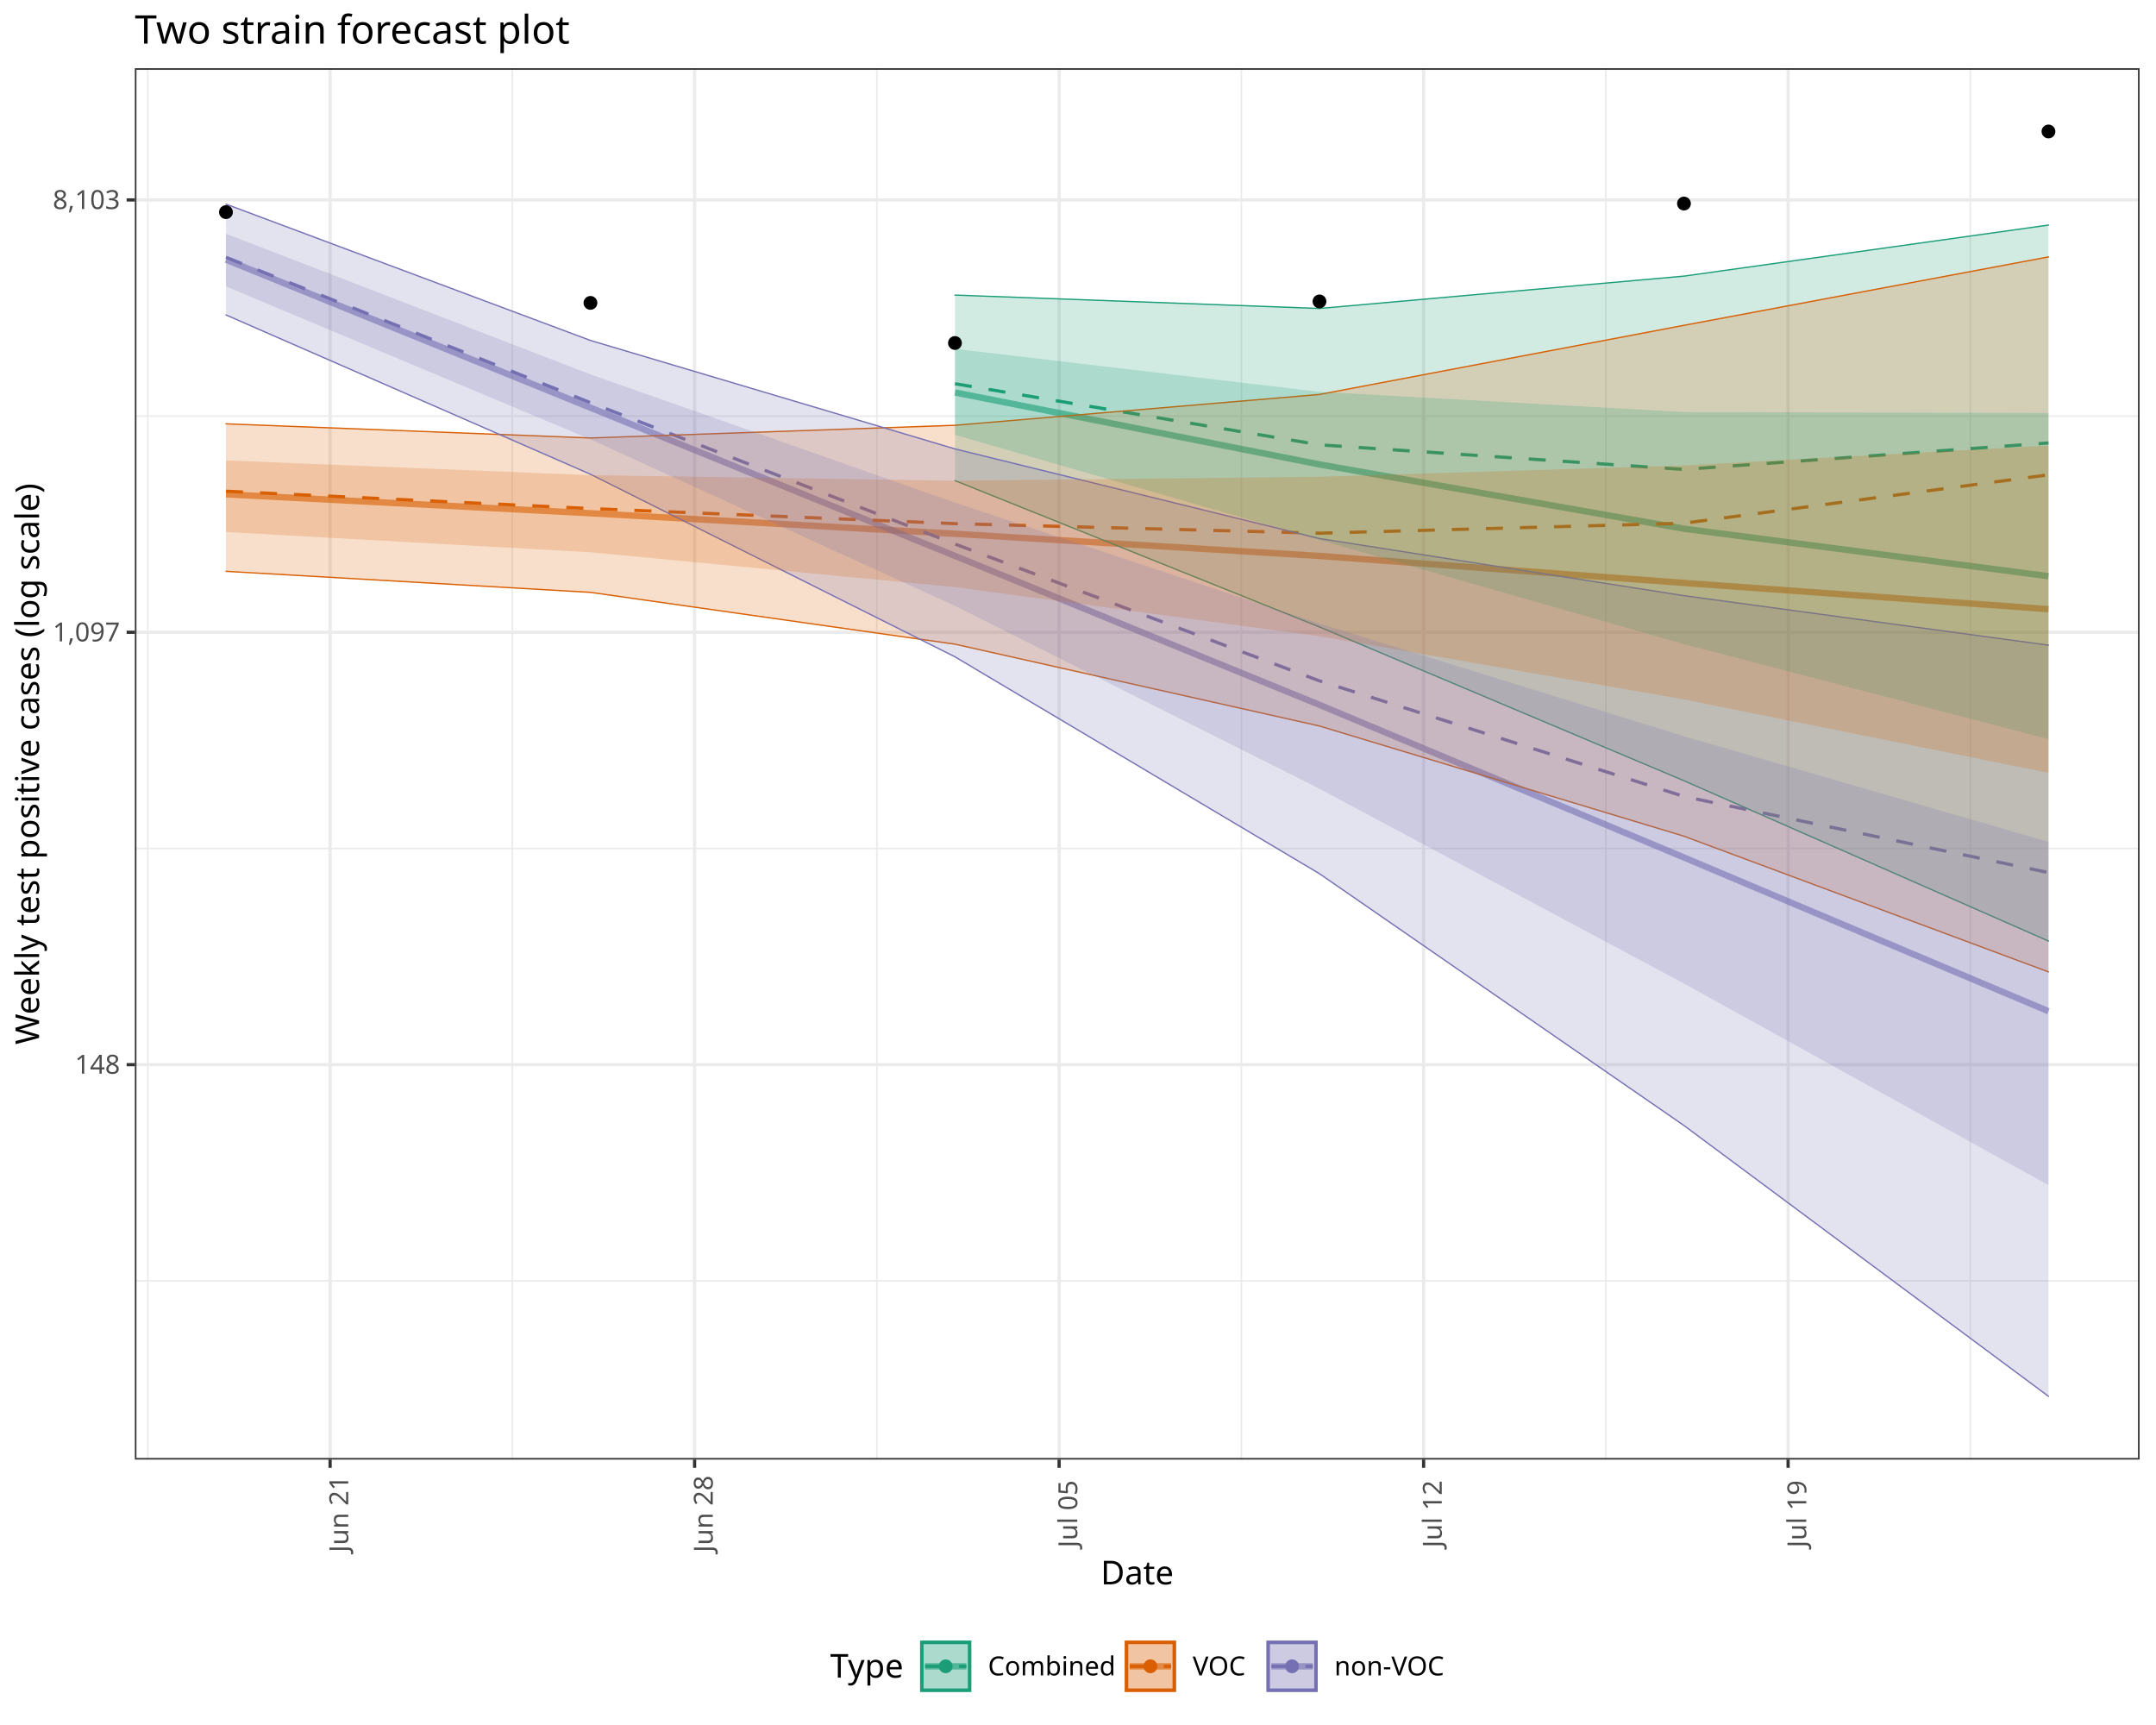
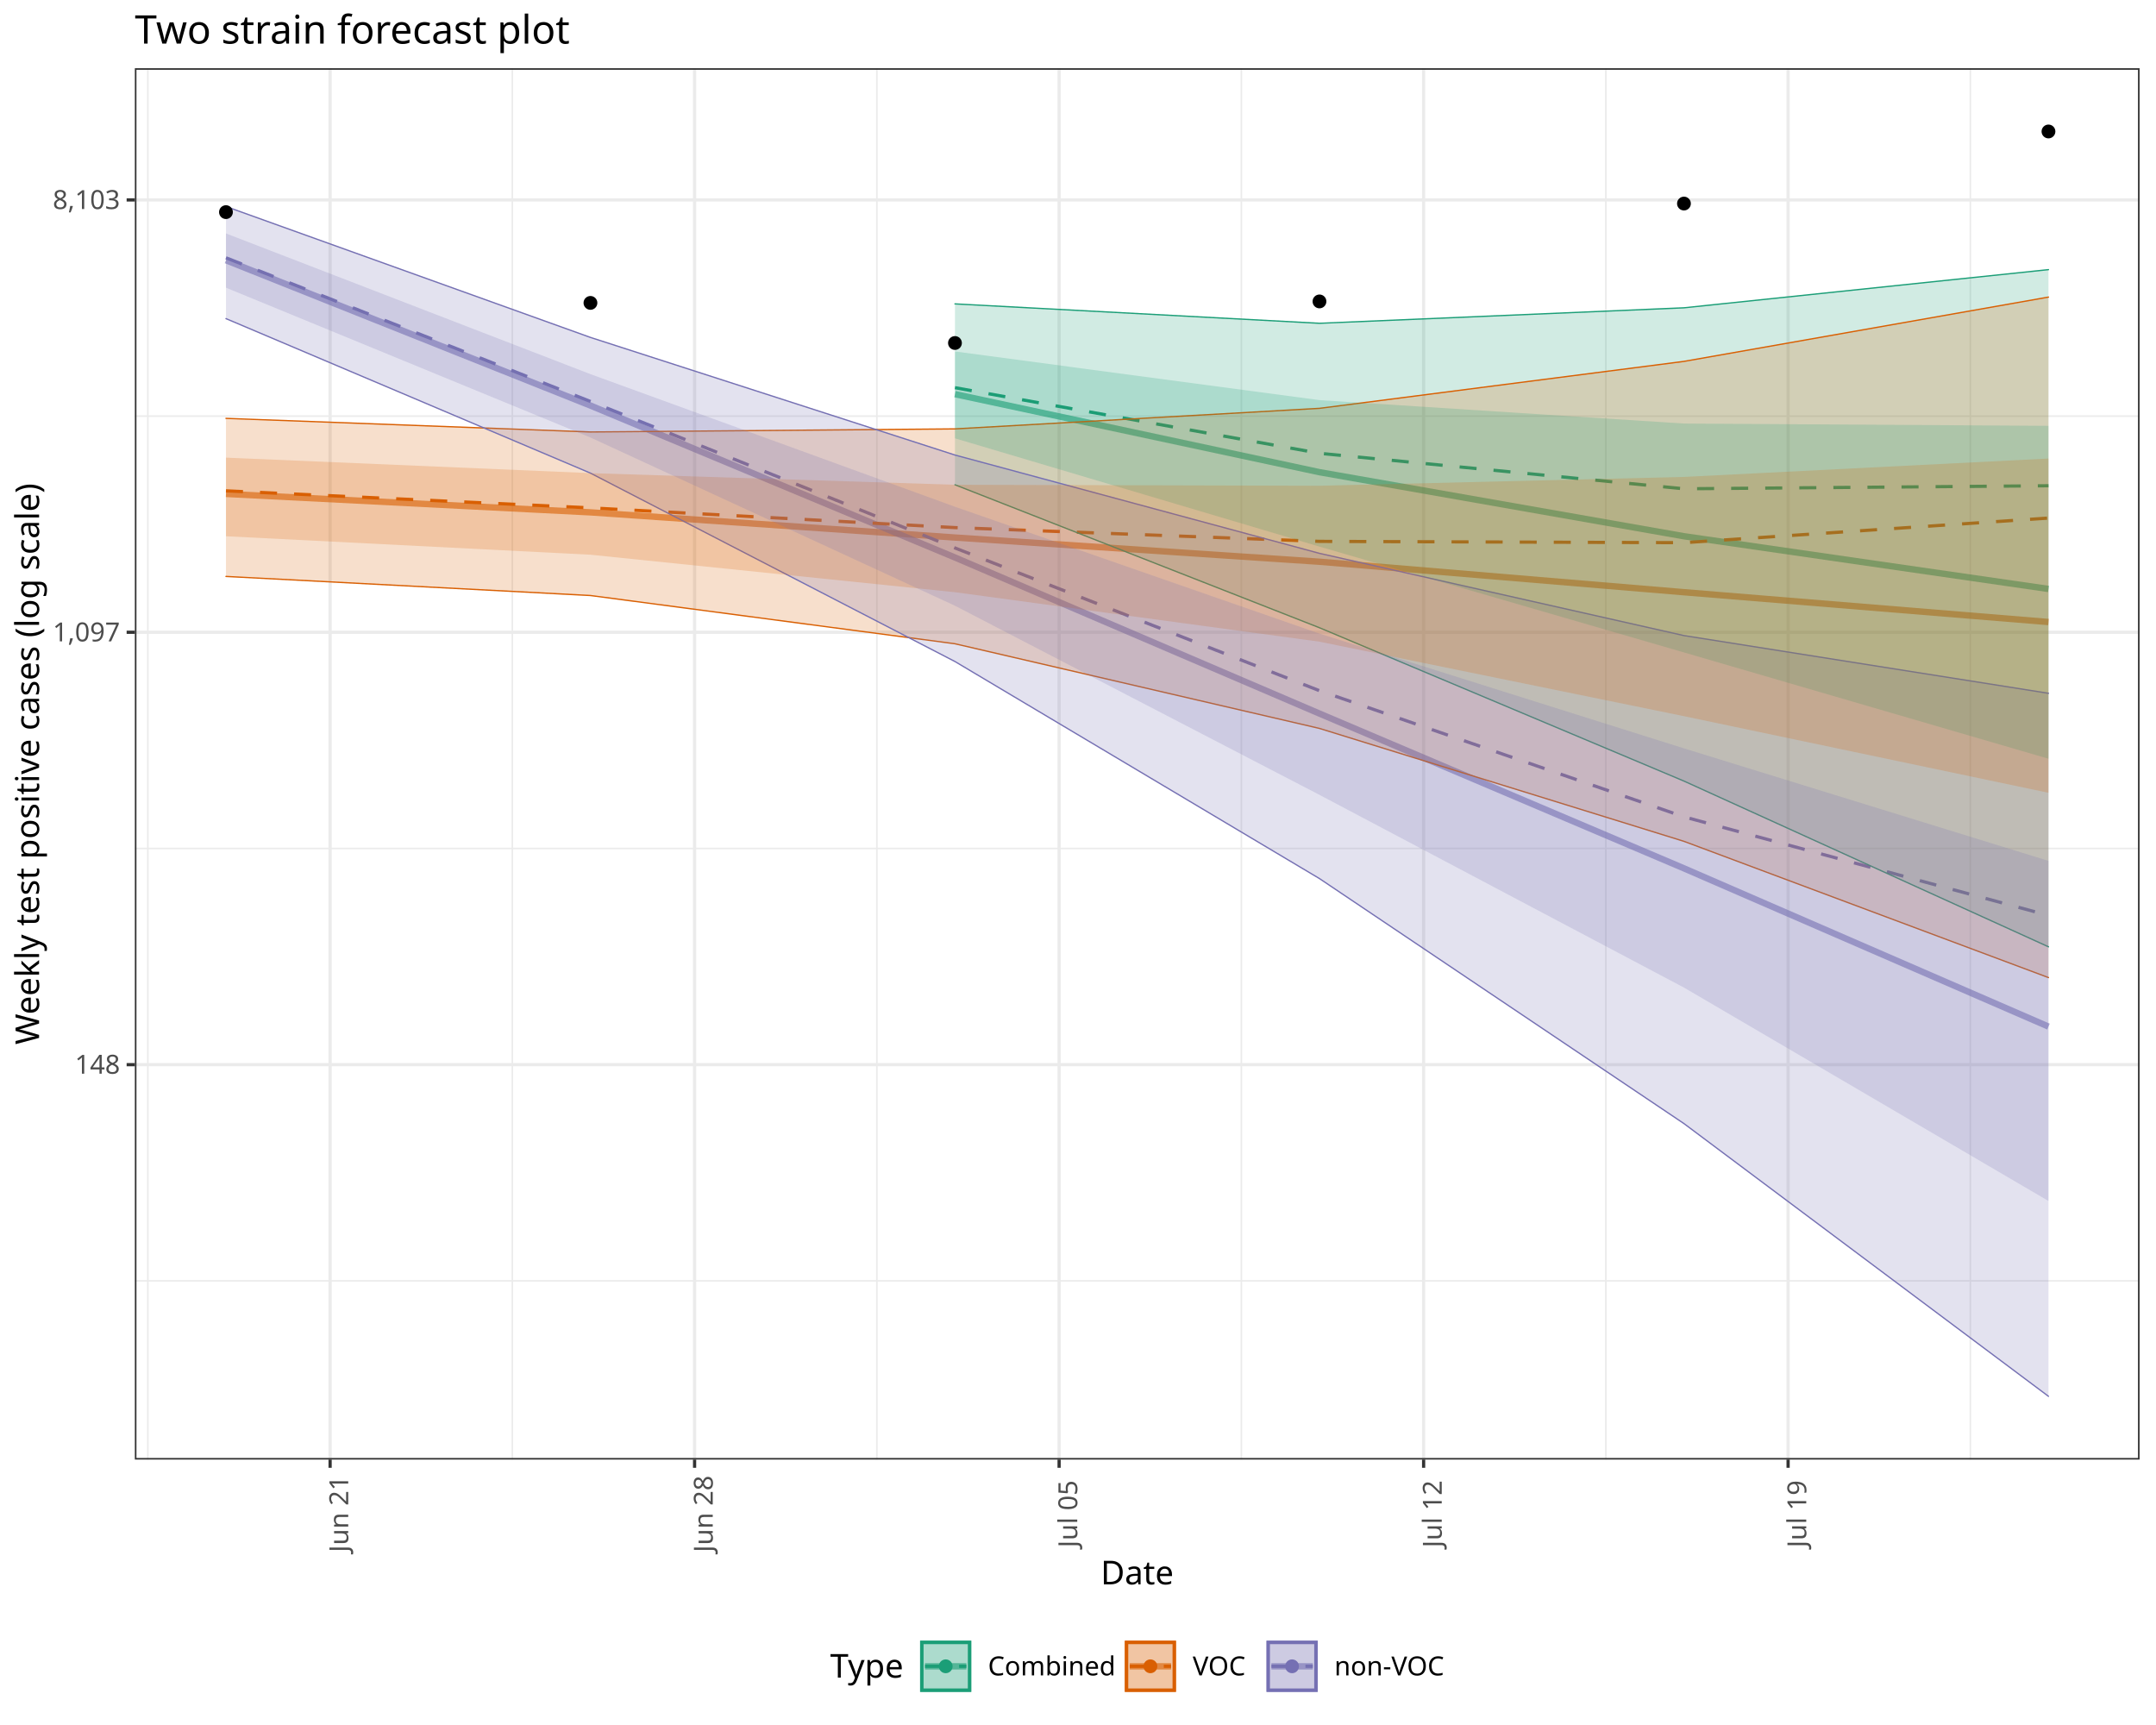
<svg xmlns="http://www.w3.org/2000/svg" class="svglite" data-engine-version="2.0" width="720.00pt" height="576.00pt" viewBox="0 0 720.00 576.00">
  <defs>
    <style type="text/css">
    .svglite line, .svglite polyline, .svglite polygon, .svglite path, .svglite rect, .svglite circle {
      fill: none;
      stroke: #000000;
      stroke-linecap: round;
      stroke-linejoin: round;
      stroke-miterlimit: 10.00;
    }
  </style>
  </defs>
  <rect width="100%" height="100%" style="stroke: none; fill: #FFFFFF;" />
  <defs>
    <clipPath id="cpMC4wMHw3MjAuMDB8MC4wMHw1NzYuMDA=">
      <rect x="0.00" y="0.00" width="720.00" height="576.00" />
    </clipPath>
  </defs>
  <g clip-path="url(#cpMC4wMHw3MjAuMDB8MC4wMHw1NzYuMDA=)">
    <rect x="0.00" y="0.00" width="720.00" height="576.00" style="stroke-width: 1.07; stroke: #FFFFFF; fill: #FFFFFF;" />
  </g>
  <defs>
    <clipPath id="cpNDUuMDN8NzE0LjUyfDIyLjc4fDQ4Ny4zNw==">
      <rect x="45.03" y="22.78" width="669.49" height="464.59" />
    </clipPath>
  </defs>
  <g clip-path="url(#cpNDUuMDN8NzE0LjUyfDIyLjc4fDQ4Ny4zNw==)">
    <rect x="45.03" y="22.78" width="669.49" height="464.59" style="stroke-width: 1.07; stroke: none; fill: #FFFFFF;" />
    <polyline points="45.03,427.69 714.52,427.69 " style="stroke-width: 0.53; stroke: #EBEBEB; stroke-linecap: butt;" />
    <polyline points="45.03,283.32 714.52,283.32 " style="stroke-width: 0.53; stroke: #EBEBEB; stroke-linecap: butt;" />
    <polyline points="45.03,138.95 714.52,138.95 " style="stroke-width: 0.53; stroke: #EBEBEB; stroke-linecap: butt;" />
    <polyline points="49.37,487.37 49.37,22.78 " style="stroke-width: 0.53; stroke: #EBEBEB; stroke-linecap: butt;" />
    <polyline points="171.10,487.37 171.10,22.78 " style="stroke-width: 0.53; stroke: #EBEBEB; stroke-linecap: butt;" />
    <polyline points="292.83,487.37 292.83,22.78 " style="stroke-width: 0.53; stroke: #EBEBEB; stroke-linecap: butt;" />
    <polyline points="414.55,487.37 414.55,22.78 " style="stroke-width: 0.53; stroke: #EBEBEB; stroke-linecap: butt;" />
    <polyline points="536.28,487.37 536.28,22.78 " style="stroke-width: 0.53; stroke: #EBEBEB; stroke-linecap: butt;" />
    <polyline points="658.00,487.37 658.00,22.78 " style="stroke-width: 0.53; stroke: #EBEBEB; stroke-linecap: butt;" />
    <polyline points="45.03,355.50 714.52,355.50 " style="stroke-width: 1.07; stroke: #EBEBEB; stroke-linecap: butt;" />
    <polyline points="45.03,211.13 714.52,211.13 " style="stroke-width: 1.07; stroke: #EBEBEB; stroke-linecap: butt;" />
    <polyline points="45.03,66.76 714.52,66.76 " style="stroke-width: 1.07; stroke: #EBEBEB; stroke-linecap: butt;" />
    <polyline points="110.24,487.37 110.24,22.78 " style="stroke-width: 1.07; stroke: #EBEBEB; stroke-linecap: butt;" />
    <polyline points="231.96,487.37 231.96,22.78 " style="stroke-width: 1.07; stroke: #EBEBEB; stroke-linecap: butt;" />
    <polyline points="353.69,487.37 353.69,22.78 " style="stroke-width: 1.07; stroke: #EBEBEB; stroke-linecap: butt;" />
    <polyline points="475.42,487.37 475.42,22.78 " style="stroke-width: 1.07; stroke: #EBEBEB; stroke-linecap: butt;" />
    <polyline points="597.14,487.37 597.14,22.78 " style="stroke-width: 1.07; stroke: #EBEBEB; stroke-linecap: butt;" />
-     <polyline points="318.91,131.06 440.64,155.08 562.36,176.55 684.09,192.40 " style="stroke-width: 2.13; stroke: #1B9E77; stroke-opacity: 0.60; stroke-linecap: butt;" />
-     <polyline points="75.46,165.06 197.18,171.38 318.91,178.24 440.64,185.64 562.36,194.65 684.09,203.41 " style="stroke-width: 2.13; stroke: #D95F02; stroke-opacity: 0.60; stroke-linecap: butt;" />
-     <polyline points="75.46,86.70 197.18,136.13 318.91,185.62 440.64,235.36 562.36,286.32 684.09,337.67 " style="stroke-width: 2.13; stroke: #7570B3; stroke-opacity: 0.60; stroke-linecap: butt;" />
-     <polyline points="318.91,128.14 440.64,148.53 562.36,156.75 684.09,147.91 " style="stroke-width: 1.07; stroke: #1B9E77; stroke-dasharray: 5.69,5.69; stroke-linecap: butt;" />
-     <polyline points="75.46,164.02 197.18,169.81 318.91,174.85 440.64,178.04 562.36,174.71 684.09,158.55 " style="stroke-width: 1.07; stroke: #D95F02; stroke-dasharray: 5.69,5.69; stroke-linecap: butt;" />
-     <polyline points="75.46,85.91 197.18,134.46 318.91,181.66 440.64,227.35 562.36,265.95 684.09,291.36 " style="stroke-width: 1.07; stroke: #7570B3; stroke-dasharray: 5.69,5.69; stroke-linecap: butt;" />
-     <polygon points="318.91,98.53 440.64,103.00 562.36,92.20 684.09,75.15 684.09,314.23 562.36,260.69 440.64,209.35 318.91,160.48 " style="stroke-width: 0.00; stroke: none; fill: #1B9E77; fill-opacity: 0.20;" />
-     <polyline points="318.91,98.53 440.64,103.00 562.36,92.20 684.09,75.15 " style="stroke-width: 0.43; stroke: #1B9E77;" />
-     <polyline points="684.09,314.23 562.36,260.69 440.64,209.35 318.91,160.48 " style="stroke-width: 0.43; stroke: #1B9E77;" />
-     <polygon points="75.46,141.52 197.18,146.25 318.91,142.01 440.64,131.71 562.36,108.63 684.09,85.78 684.09,324.53 562.36,279.22 440.64,242.43 318.91,215.10 197.18,197.80 75.46,190.77 " style="stroke-width: 0.00; stroke: none; fill: #D95F02; fill-opacity: 0.20;" />
-     <polyline points="75.46,141.52 197.18,146.25 318.91,142.01 440.64,131.71 562.36,108.63 684.09,85.78 " style="stroke-width: 0.43; stroke: #D95F02;" />
-     <polyline points="684.09,324.53 562.36,279.22 440.64,242.43 318.91,215.10 197.18,197.80 75.46,190.77 " style="stroke-width: 0.43; stroke: #D95F02;" />
-     <polygon points="75.46,68.16 197.18,113.68 318.91,149.90 440.64,179.83 562.36,198.91 684.09,215.44 684.09,466.25 562.36,375.82 440.64,291.74 318.91,219.32 197.18,158.36 75.46,105.16 " style="stroke-width: 0.00; stroke: none; fill: #7570B3; fill-opacity: 0.20;" />
-     <polyline points="75.46,68.16 197.18,113.68 318.91,149.90 440.64,179.83 562.36,198.91 684.09,215.44 " style="stroke-width: 0.43; stroke: #7570B3;" />
-     <polyline points="684.09,466.25 562.36,375.82 440.64,291.74 318.91,219.32 197.18,158.36 75.46,105.16 " style="stroke-width: 0.43; stroke: #7570B3;" />
-     <polygon points="318.91,116.49 440.64,130.83 562.36,137.59 684.09,137.88 684.09,246.81 562.36,215.10 440.64,180.30 318.91,145.20 " style="stroke-width: 0.00; stroke: none; fill: #1B9E77; fill-opacity: 0.20;" />
-     <polyline points="318.91,116.49 440.64,130.83 562.36,137.59 684.09,137.88 " style="stroke-width: 1.07; stroke: none;" />
-     <polyline points="684.09,246.81 562.36,215.10 440.64,180.30 318.91,145.20 " style="stroke-width: 1.07; stroke: none;" />
-     <polygon points="75.46,153.73 197.18,158.67 318.91,160.51 440.64,159.21 562.36,155.42 684.09,148.78 684.09,258.06 562.36,233.54 440.64,212.45 318.91,196.03 197.18,184.41 75.46,177.65 " style="stroke-width: 0.00; stroke: none; fill: #D95F02; fill-opacity: 0.20;" />
-     <polyline points="75.46,153.73 197.18,158.67 318.91,160.51 440.64,159.21 562.36,155.42 684.09,148.78 " style="stroke-width: 1.07; stroke: none;" />
-     <polyline points="684.09,258.06 562.36,233.54 440.64,212.45 318.91,196.03 197.18,184.41 75.46,177.65 " style="stroke-width: 1.07; stroke: none;" />
-     <polygon points="75.46,78.05 197.18,125.01 318.91,167.84 440.64,208.19 562.36,245.84 684.09,281.10 684.09,395.73 562.36,328.41 440.64,263.37 318.91,202.32 197.18,146.71 75.46,95.64 " style="stroke-width: 0.00; stroke: none; fill: #7570B3; fill-opacity: 0.20;" />
-     <polyline points="75.46,78.05 197.18,125.01 318.91,167.84 440.64,208.19 562.36,245.84 684.09,281.10 " style="stroke-width: 1.07; stroke: none;" />
-     <polyline points="684.09,395.73 562.36,328.41 440.64,263.37 318.91,202.32 197.18,146.71 75.46,95.64 " style="stroke-width: 1.07; stroke: none;" />
+     <polyline points="318.91,131.61 440.64,157.67 562.36,179.06 684.09,196.66 " style="stroke-width: 2.13; stroke: #1B9E77; stroke-opacity: 0.60; stroke-linecap: butt;" />
+     <polyline points="75.46,164.92 197.18,171.08 318.91,179.49 440.64,187.57 562.36,197.75 684.09,207.70 " style="stroke-width: 2.13; stroke: #D95F02; stroke-opacity: 0.60; stroke-linecap: butt;" />
+     <polyline points="75.46,86.90 197.18,135.42 318.91,186.15 440.64,238.27 562.36,289.95 684.09,342.79 " style="stroke-width: 2.13; stroke: #7570B3; stroke-opacity: 0.60; stroke-linecap: butt;" />
+     <polyline points="318.91,129.45 440.64,151.36 562.36,163.21 684.09,162.20 " style="stroke-width: 1.07; stroke: #1B9E77; stroke-dasharray: 5.69,5.69; stroke-linecap: butt;" />
+     <polyline points="75.46,163.89 197.18,169.58 318.91,176.17 440.64,180.77 562.36,181.21 684.09,172.99 " style="stroke-width: 1.07; stroke: #D95F02; stroke-dasharray: 5.69,5.69; stroke-linecap: butt;" />
+     <polyline points="75.46,86.08 197.18,134.05 318.91,182.97 440.64,230.63 562.36,272.75 684.09,305.67 " style="stroke-width: 1.07; stroke: #7570B3; stroke-dasharray: 5.69,5.69; stroke-linecap: butt;" />
+     <polygon points="318.91,101.47 440.64,107.95 562.36,102.78 684.09,90.03 684.09,316.15 562.36,260.81 440.64,209.61 318.91,161.87 " style="stroke-width: 0.00; stroke: none; fill: #1B9E77; fill-opacity: 0.20;" />
+     <polyline points="318.91,101.47 440.64,107.95 562.36,102.78 684.09,90.03 " style="stroke-width: 0.43; stroke: #1B9E77;" />
+     <polyline points="684.09,316.15 562.36,260.81 440.64,209.61 318.91,161.87 " style="stroke-width: 0.43; stroke: #1B9E77;" />
+     <polygon points="75.46,139.70 197.18,144.24 318.91,143.21 440.64,136.35 562.36,120.67 684.09,99.20 684.09,326.43 562.36,280.93 440.64,243.23 318.91,214.96 197.18,198.85 75.46,192.48 " style="stroke-width: 0.00; stroke: none; fill: #D95F02; fill-opacity: 0.20;" />
+     <polyline points="75.46,139.70 197.18,144.24 318.91,143.21 440.64,136.35 562.36,120.67 684.09,99.20 " style="stroke-width: 0.43; stroke: #D95F02;" />
+     <polyline points="684.09,326.43 562.36,280.93 440.64,243.23 318.91,214.96 197.18,198.85 75.46,192.48 " style="stroke-width: 0.43; stroke: #D95F02;" />
+     <polygon points="75.46,68.96 197.18,112.67 318.91,151.94 440.64,184.77 562.36,212.23 684.09,231.50 684.09,466.25 562.36,375.18 440.64,293.37 318.91,220.89 197.18,157.98 75.46,106.39 " style="stroke-width: 0.00; stroke: none; fill: #7570B3; fill-opacity: 0.20;" />
+     <polyline points="75.46,68.96 197.18,112.67 318.91,151.94 440.64,184.77 562.36,212.23 684.09,231.50 " style="stroke-width: 0.43; stroke: #7570B3;" />
+     <polyline points="684.09,466.25 562.36,375.18 440.64,293.37 318.91,220.89 197.18,157.98 75.46,106.39 " style="stroke-width: 0.43; stroke: #7570B3;" />
+     <polygon points="318.91,117.36 440.64,133.60 562.36,141.43 684.09,142.19 684.09,253.35 562.36,217.86 440.64,182.52 318.91,146.36 " style="stroke-width: 0.00; stroke: none; fill: #1B9E77; fill-opacity: 0.20;" />
+     <polyline points="318.91,117.36 440.64,133.60 562.36,141.43 684.09,142.19 " style="stroke-width: 1.07; stroke: none;" />
+     <polyline points="684.09,253.35 562.36,217.86 440.64,182.52 318.91,146.36 " style="stroke-width: 1.07; stroke: none;" />
+     <polygon points="75.46,152.81 197.18,157.98 318.91,161.87 440.64,162.20 562.36,159.25 684.09,153.11 684.09,264.72 562.36,239.14 440.64,214.27 318.91,197.75 197.18,185.23 75.46,179.06 " style="stroke-width: 0.00; stroke: none; fill: #D95F02; fill-opacity: 0.20;" />
+     <polyline points="75.46,152.81 197.18,157.98 318.91,161.87 440.64,162.20 562.36,159.25 684.09,153.11 " style="stroke-width: 1.07; stroke: none;" />
+     <polyline points="684.09,264.72 562.36,239.14 440.64,214.27 318.91,197.75 197.18,185.23 75.46,179.06 " style="stroke-width: 1.07; stroke: none;" />
+     <polygon points="75.46,77.95 197.18,124.93 318.91,169.21 440.64,211.57 562.36,249.89 684.09,287.45 684.09,401.02 562.36,329.76 440.64,265.41 318.91,202.26 197.18,146.09 75.46,96.06 " style="stroke-width: 0.00; stroke: none; fill: #7570B3; fill-opacity: 0.20;" />
+     <polyline points="75.46,77.95 197.18,124.93 318.91,169.21 440.64,211.57 562.36,249.89 684.09,287.45 " style="stroke-width: 1.07; stroke: none;" />
+     <polyline points="684.09,401.02 562.36,329.76 440.64,265.41 318.91,202.26 197.18,146.09 75.46,96.06 " style="stroke-width: 1.07; stroke: none;" />
    <circle cx="75.46" cy="70.83" r="1.95" style="stroke-width: 0.71; fill: #000000;" />
    <circle cx="197.18" cy="101.14" r="1.95" style="stroke-width: 0.71; fill: #000000;" />
    <circle cx="318.91" cy="114.53" r="1.95" style="stroke-width: 0.71; fill: #000000;" />
    <circle cx="440.64" cy="100.65" r="1.95" style="stroke-width: 0.71; fill: #000000;" />
    <circle cx="562.36" cy="67.97" r="1.95" style="stroke-width: 0.71; fill: #000000;" />
    <circle cx="684.09" cy="43.90" r="1.95" style="stroke-width: 0.71; fill: #000000;" />
    <rect x="45.03" y="22.78" width="669.49" height="464.59" style="stroke-width: 1.07; stroke: #333333;" />
  </g>
  <g clip-path="url(#cpMC4wMHw3MjAuMDB8MC4wMHw1NzYuMDA=)">
    <text x="40.10" y="358.53" text-anchor="end" style="font-size: 8.80px; fill: #4D4D4D; font-family: sans;" textLength="14.68px" lengthAdjust="spacingAndGlyphs">148</text>
    <text x="40.10" y="214.16" text-anchor="end" style="font-size: 8.80px; fill: #4D4D4D; font-family: sans;" textLength="22.02px" lengthAdjust="spacingAndGlyphs">1,097</text>
    <text x="40.10" y="69.79" text-anchor="end" style="font-size: 8.80px; fill: #4D4D4D; font-family: sans;" textLength="22.02px" lengthAdjust="spacingAndGlyphs">8,103</text>
    <polyline points="42.29,355.50 45.03,355.50 " style="stroke-width: 1.07; stroke: #333333; stroke-linecap: butt;" />
    <polyline points="42.29,211.13 45.03,211.13 " style="stroke-width: 1.07; stroke: #333333; stroke-linecap: butt;" />
    <polyline points="42.29,66.76 45.03,66.76 " style="stroke-width: 1.07; stroke: #333333; stroke-linecap: butt;" />
    <polyline points="110.24,490.11 110.24,487.37 " style="stroke-width: 1.07; stroke: #333333; stroke-linecap: butt;" />
    <polyline points="231.96,490.11 231.96,487.37 " style="stroke-width: 1.07; stroke: #333333; stroke-linecap: butt;" />
    <polyline points="353.69,490.11 353.69,487.37 " style="stroke-width: 1.07; stroke: #333333; stroke-linecap: butt;" />
    <polyline points="475.42,490.11 475.42,487.37 " style="stroke-width: 1.07; stroke: #333333; stroke-linecap: butt;" />
    <polyline points="597.14,490.11 597.14,487.37 " style="stroke-width: 1.07; stroke: #333333; stroke-linecap: butt;" />
    <text transform="translate(116.29,505.52) rotate(-90)" text-anchor="middle" style="font-size: 8.80px; fill: #4D4D4D; font-family: sans;" textLength="26.43px" lengthAdjust="spacingAndGlyphs">Jun 21</text>
    <text transform="translate(238.02,505.52) rotate(-90)" text-anchor="middle" style="font-size: 8.80px; fill: #4D4D4D; font-family: sans;" textLength="26.43px" lengthAdjust="spacingAndGlyphs">Jun 28</text>
    <text transform="translate(359.75,505.52) rotate(-90)" text-anchor="middle" style="font-size: 8.80px; fill: #4D4D4D; font-family: sans;" textLength="23.49px" lengthAdjust="spacingAndGlyphs">Jul 05</text>
    <text transform="translate(481.47,505.52) rotate(-90)" text-anchor="middle" style="font-size: 8.80px; fill: #4D4D4D; font-family: sans;" textLength="23.49px" lengthAdjust="spacingAndGlyphs">Jul 12</text>
    <text transform="translate(603.20,505.52) rotate(-90)" text-anchor="middle" style="font-size: 8.80px; fill: #4D4D4D; font-family: sans;" textLength="23.49px" lengthAdjust="spacingAndGlyphs">Jul 19</text>
    <text x="379.77" y="529.04" text-anchor="middle" style="font-size: 11.00px; font-family: sans;" textLength="23.24px" lengthAdjust="spacingAndGlyphs">Date</text>
    <text transform="translate(13.05,255.08) rotate(-90)" text-anchor="middle" style="font-size: 11.00px; font-family: sans;" textLength="182.83px" lengthAdjust="spacingAndGlyphs">Weekly test positive cases (log scale)</text>
    <rect x="271.76" y="542.28" width="216.02" height="28.24" style="stroke-width: 1.07; stroke: none; fill: #FFFFFF;" />
    <text x="277.24" y="560.19" style="font-size: 11.00px; font-family: sans;" textLength="24.46px" lengthAdjust="spacingAndGlyphs">Type</text>
    <rect x="307.18" y="547.76" width="17.28" height="17.28" style="stroke-width: 1.07; stroke: none; fill: #FFFFFF;" />
    <line x1="308.91" y1="556.40" x2="322.73" y2="556.40" style="stroke-width: 2.13; stroke: #1B9E77; stroke-opacity: 0.60; stroke-linecap: butt;" />
    <line x1="308.91" y1="556.40" x2="322.73" y2="556.40" style="stroke-width: 1.07; stroke: #1B9E77; stroke-dasharray: 5.69,5.69; stroke-linecap: butt;" />
    <rect x="307.47" y="548.04" width="16.71" height="16.71" style="stroke-width: 0.43; stroke: #1B9E77; stroke-linecap: square; stroke-linejoin: miter; fill: #1B9E77; fill-opacity: 0.20;" />
    <rect x="307.89" y="548.47" width="15.86" height="15.86" style="stroke-width: 1.07; stroke: #1B9E77; stroke-linecap: square; stroke-linejoin: miter; fill: #1B9E77; fill-opacity: 0.20;" />
    <circle cx="315.82" cy="556.40" r="1.95" style="stroke-width: 0.71; stroke: #1B9E77; fill: #1B9E77;" />
    <rect x="375.54" y="547.76" width="17.28" height="17.28" style="stroke-width: 1.07; stroke: none; fill: #FFFFFF;" />
    <line x1="377.27" y1="556.40" x2="391.09" y2="556.40" style="stroke-width: 2.13; stroke: #D95F02; stroke-opacity: 0.60; stroke-linecap: butt;" />
    <line x1="377.27" y1="556.40" x2="391.09" y2="556.40" style="stroke-width: 1.07; stroke: #D95F02; stroke-dasharray: 5.69,5.69; stroke-linecap: butt;" />
    <rect x="375.82" y="548.04" width="16.71" height="16.71" style="stroke-width: 0.43; stroke: #D95F02; stroke-linecap: square; stroke-linejoin: miter; fill: #D95F02; fill-opacity: 0.20;" />
    <rect x="376.25" y="548.47" width="15.86" height="15.86" style="stroke-width: 1.07; stroke: #D95F02; stroke-linecap: square; stroke-linejoin: miter; fill: #D95F02; fill-opacity: 0.20;" />
    <circle cx="384.18" cy="556.40" r="1.95" style="stroke-width: 0.71; stroke: #D95F02; fill: #D95F02;" />
    <rect x="422.85" y="547.76" width="17.28" height="17.28" style="stroke-width: 1.07; stroke: none; fill: #FFFFFF;" />
    <line x1="424.58" y1="556.40" x2="438.41" y2="556.40" style="stroke-width: 2.13; stroke: #7570B3; stroke-opacity: 0.60; stroke-linecap: butt;" />
    <line x1="424.58" y1="556.40" x2="438.41" y2="556.40" style="stroke-width: 1.07; stroke: #7570B3; stroke-dasharray: 5.69,5.69; stroke-linecap: butt;" />
    <rect x="423.14" y="548.04" width="16.71" height="16.71" style="stroke-width: 0.43; stroke: #7570B3; stroke-linecap: square; stroke-linejoin: miter; fill: #7570B3; fill-opacity: 0.20;" />
    <rect x="423.56" y="548.47" width="15.86" height="15.86" style="stroke-width: 1.07; stroke: #7570B3; stroke-linecap: square; stroke-linejoin: miter; fill: #7570B3; fill-opacity: 0.20;" />
    <circle cx="431.49" cy="556.40" r="1.95" style="stroke-width: 0.71; stroke: #7570B3; fill: #7570B3;" />
    <text x="329.94" y="559.43" style="font-size: 8.80px; font-family: sans;" textLength="40.12px" lengthAdjust="spacingAndGlyphs">Combined</text>
    <text x="398.30" y="559.43" style="font-size: 8.80px; font-family: sans;" textLength="19.08px" lengthAdjust="spacingAndGlyphs">VOC</text>
    <text x="445.61" y="559.43" style="font-size: 8.80px; font-family: sans;" textLength="36.69px" lengthAdjust="spacingAndGlyphs">non-VOC</text>
    <text x="45.03" y="14.56" style="font-size: 13.20px; font-family: sans;" textLength="136.47px" lengthAdjust="spacingAndGlyphs">Two strain forecast plot</text>
  </g>
</svg>
